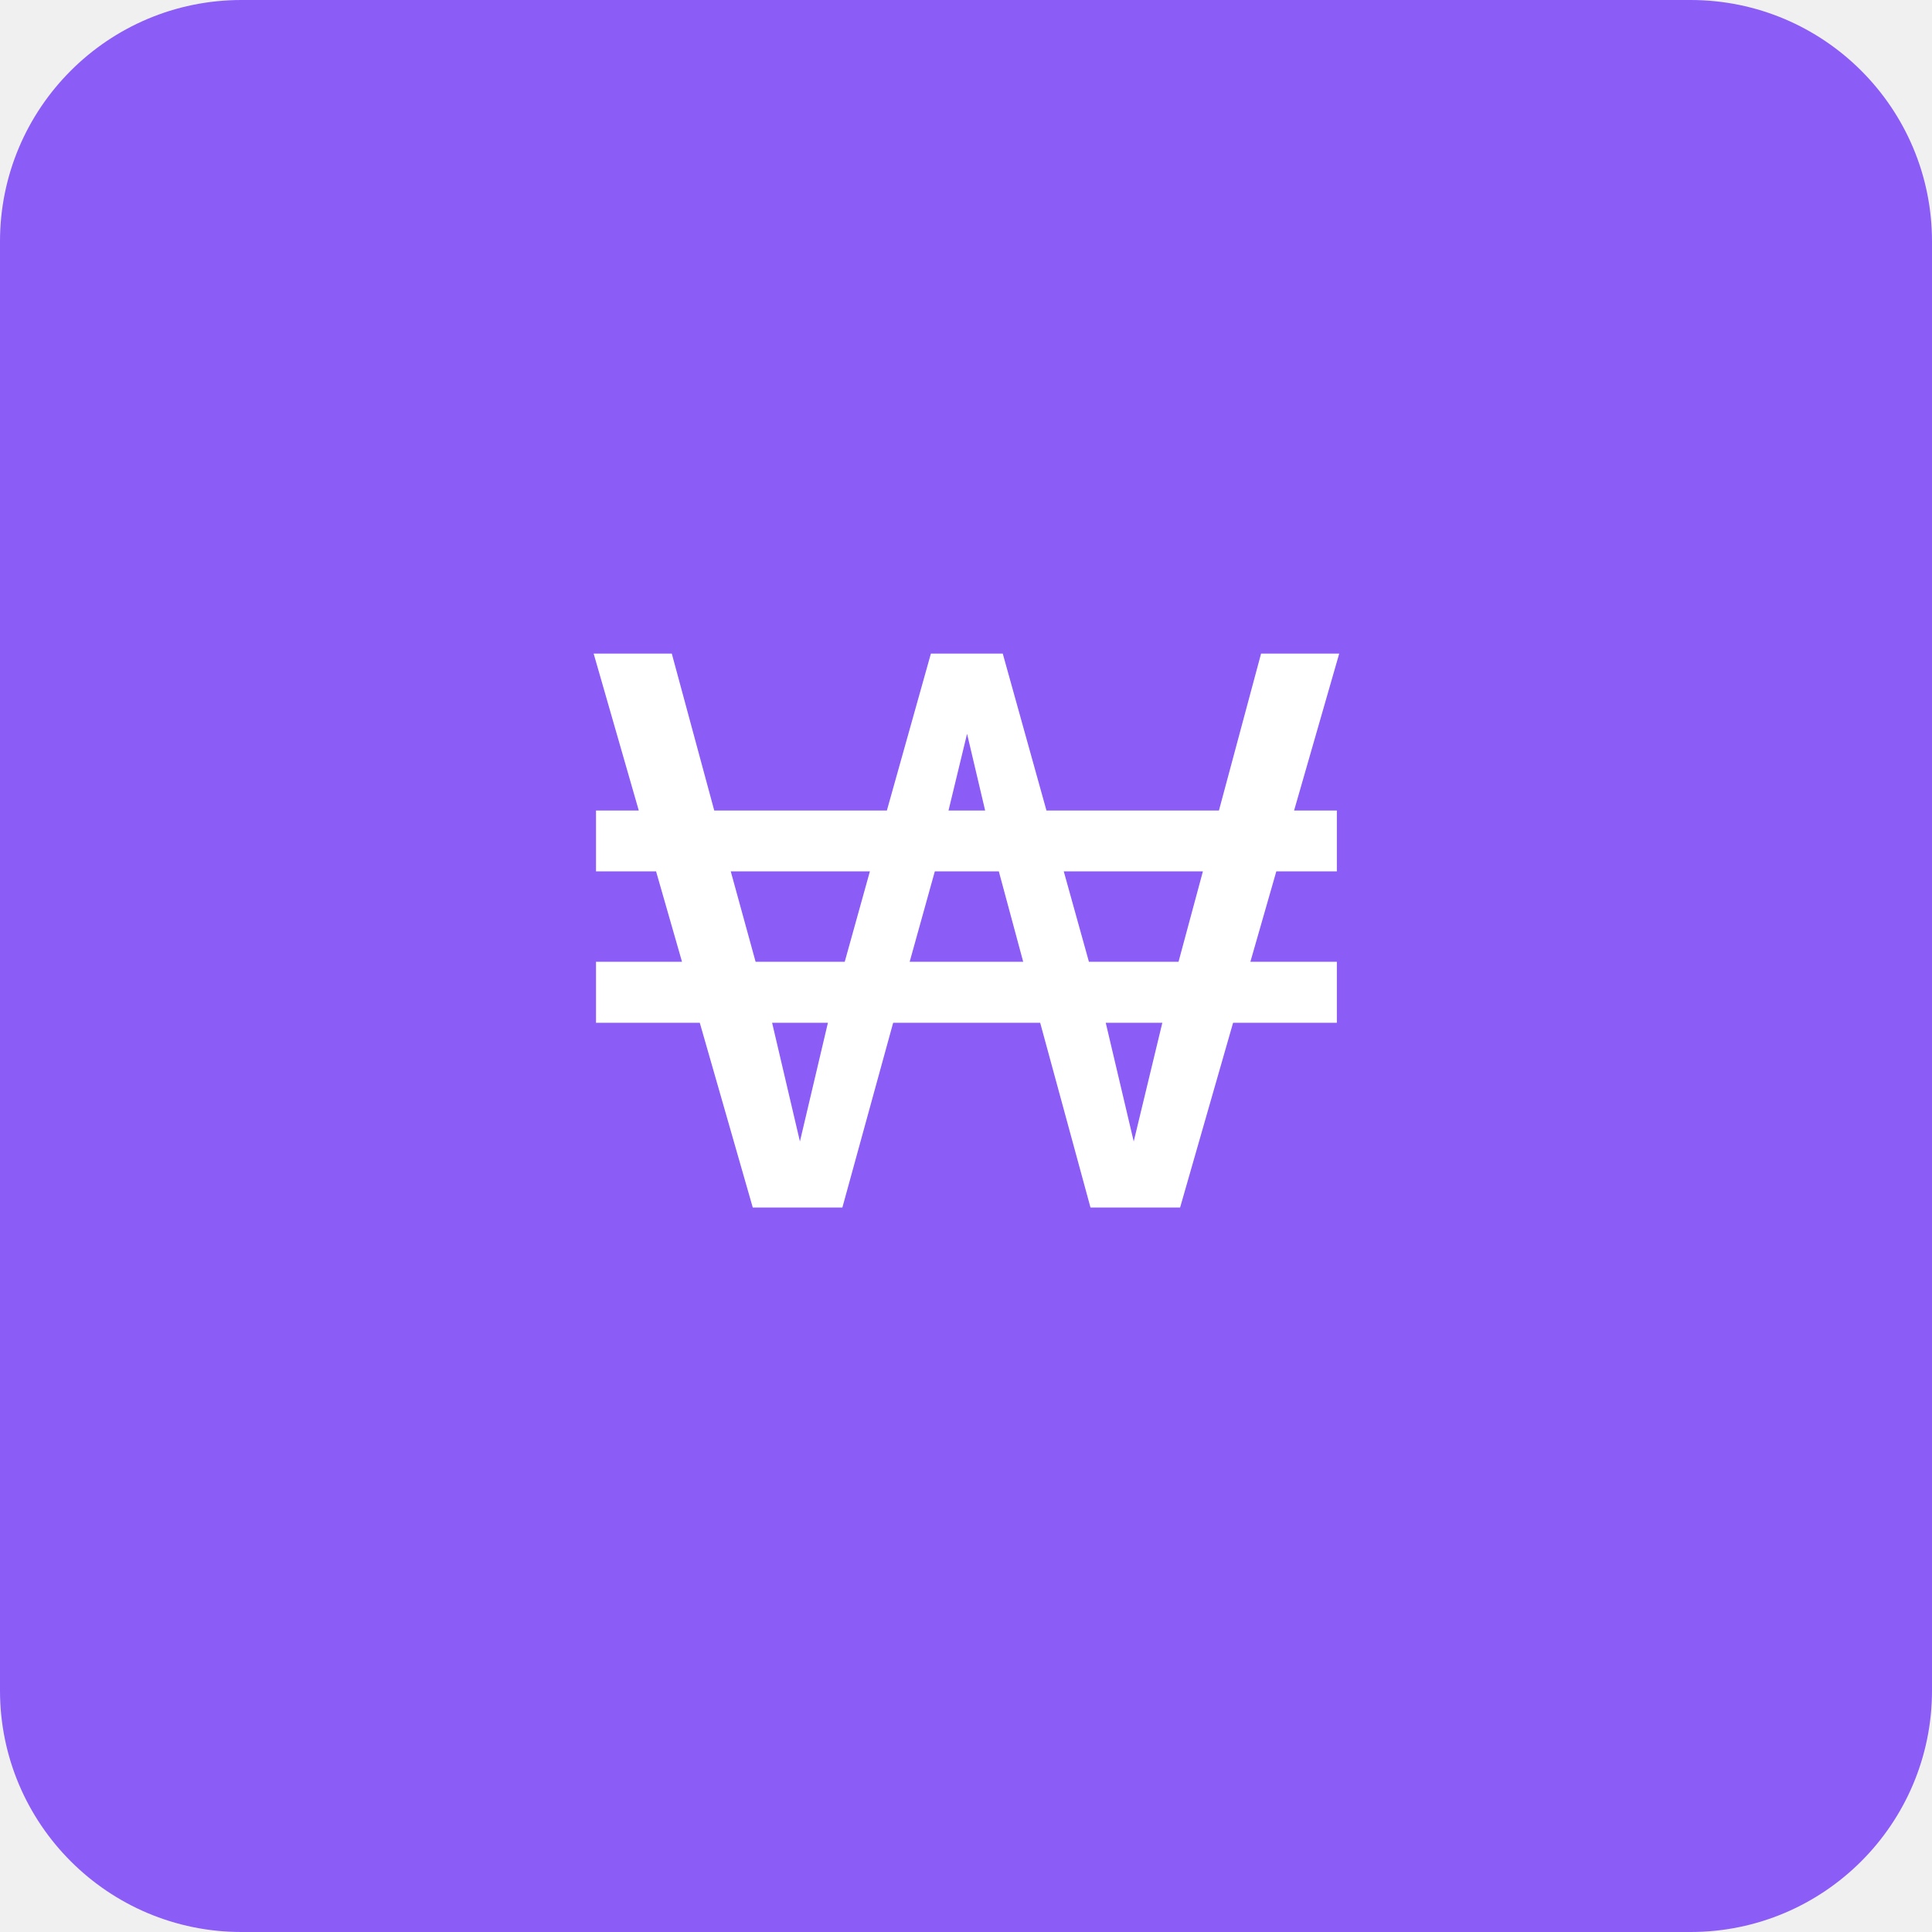
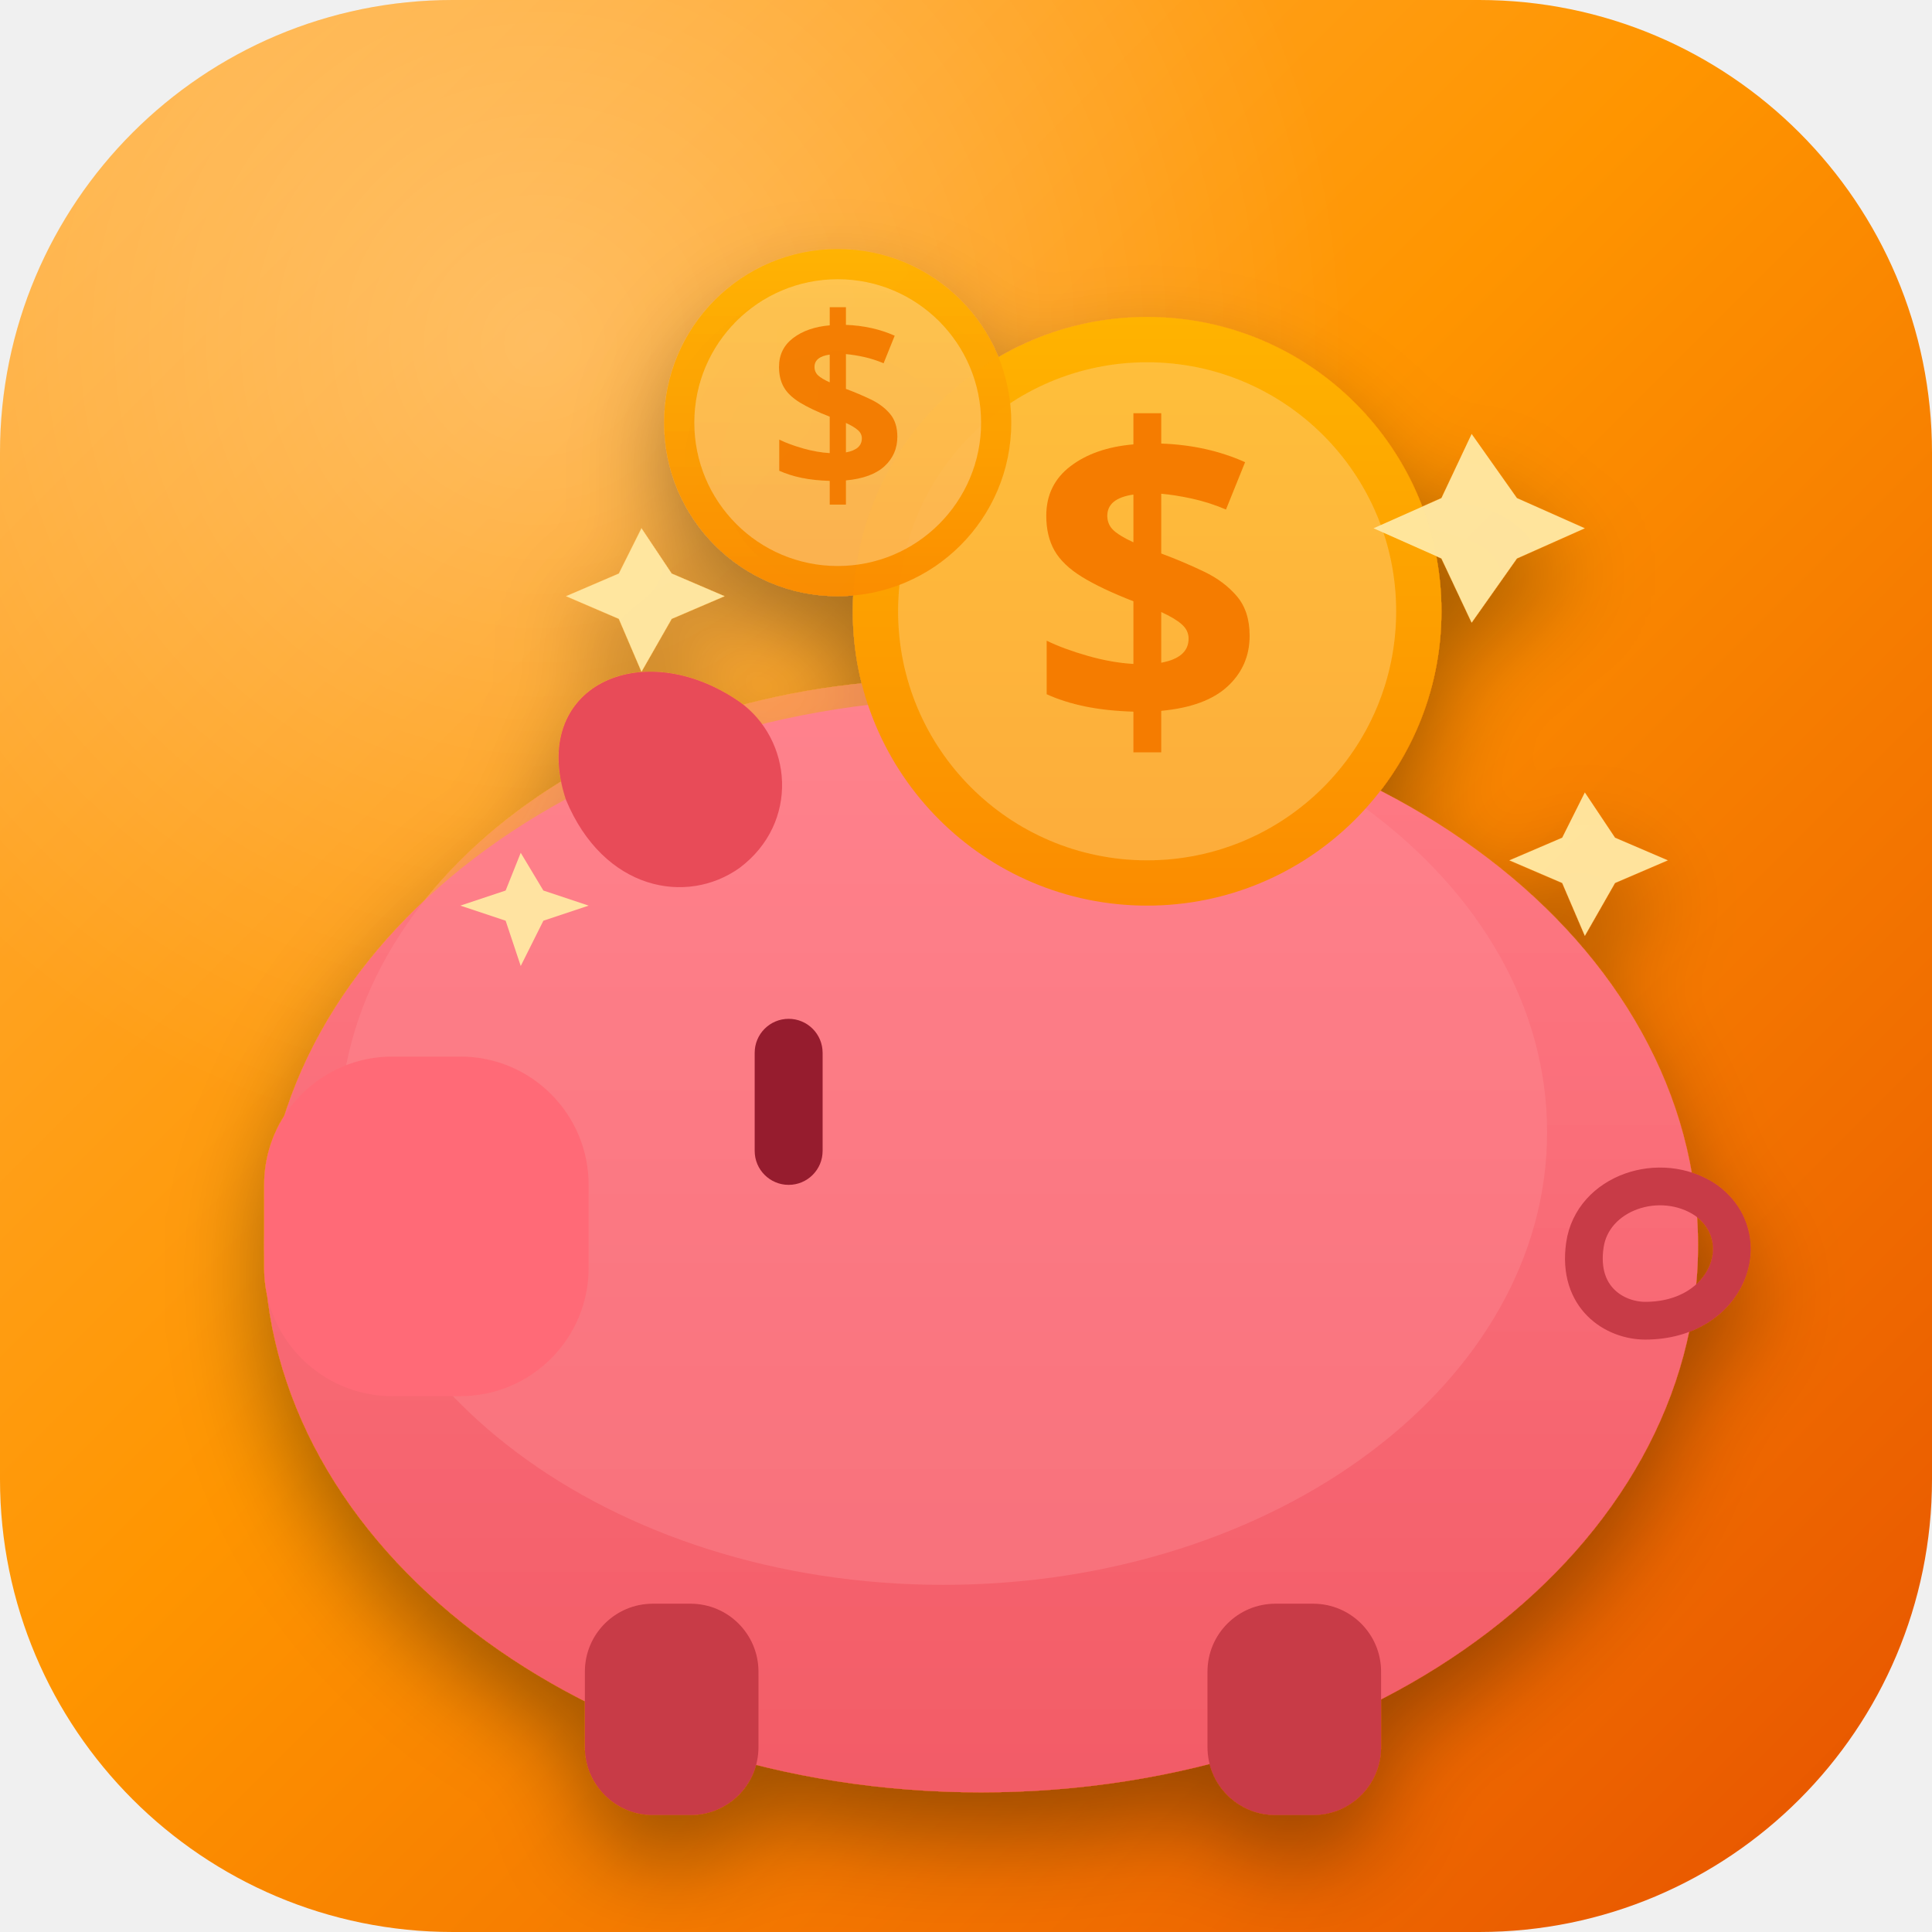
- <svg xmlns="http://www.w3.org/2000/svg" width="192" height="192" viewBox="0 0 192 192">
-   <rect width="192" height="192" rx="24" fill="#8b5cf6" />
-   <text x="96" y="120" font-family="Arial" font-size="80" fill="white" text-anchor="middle">₩</text>
+ <svg xmlns="http://www.w3.org/2000/svg" viewBox="0 0 512 512">
+   <defs>
+     <linearGradient id="bg" x1="0" y1="0" x2="1" y2="1">
+       <stop offset="0%" stop-color="#FFB347" />
+       <stop offset="45%" stop-color="#FF9500" />
+       <stop offset="100%" stop-color="#E65100" />
+     </linearGradient>
+     <radialGradient id="shine" cx="28%" cy="18%" r="70%">
+       <stop offset="0%" stop-color="#FFFFFF" stop-opacity="0.28" />
+       <stop offset="60%" stop-color="#FFFFFF" stop-opacity="0.00" />
+     </radialGradient>
+     <filter id="softShadow" x="-25%" y="-25%" width="150%" height="150%">
+       <feGaussianBlur in="SourceAlpha" stdDeviation="12" />
+       <feOffset dx="0" dy="12" />
+       <feComponentTransfer>
+         <feFuncA type="linear" slope="0.35" />
+       </feComponentTransfer>
+       <feMerge>
+         <feMergeNode />
+         <feMergeNode in="SourceGraphic" />
+       </feMerge>
+     </filter>
+     <linearGradient id="pigGrad" x1="0" y1="0" x2="0" y2="1">
+       <stop offset="0%" stop-color="#FF7B86" />
+       <stop offset="100%" stop-color="#F25B66" />
+     </linearGradient>
+     <linearGradient id="coinGrad" x1="0" y1="0" x2="0" y2="1">
+       <stop offset="0%" stop-color="#FFB300" />
+       <stop offset="100%" stop-color="#FB8C00" />
+     </linearGradient>
+   </defs>
+   <rect width="512" height="512" rx="120" fill="url(#bg)" />
+   <rect width="512" height="512" rx="120" fill="url(#shine)" />
+   <g filter="url(#softShadow)">
+     <ellipse cx="260" cy="330" rx="190" ry="145" fill="url(#pigGrad)" />
+     <ellipse cx="250" cy="300" rx="160" ry="120" fill="#FF8E97" opacity="0.35" />
+     <rect x="70" y="280" width="86" height="90" rx="34" fill="#FF6B77" />
+     <path d="M150 212 C140 182 170 168 196 186 C210 196 212 218 196 230 C182 240 160 236 150 212 Z" fill="#E84C59" />
+     <rect x="200" y="270" width="18" height="44" rx="9" fill="#8B1023" opacity="0.9" />
+     <rect x="155" y="425" width="46" height="56" rx="18" fill="#C83A46" />
+     <rect x="320" y="425" width="46" height="56" rx="18" fill="#C83A46" />
+     <path d="M436 350 C458 350 466 328 452 318 C440 310 422 316 420 330 C418 344 428 350 436 350" fill="none" stroke="#C83A46" stroke-width="10" stroke-linecap="round" />
+     <g>
+       <circle cx="304" cy="162" r="78" fill="url(#coinGrad)" />
+       <circle cx="304" cy="162" r="66" fill="#FFD180" opacity="0.45" />
+       <text x="304" y="193" font-family="Arial Black, system-ui, sans-serif" font-size="110" font-weight="900" fill="#F57C00" text-anchor="middle">$</text>
+     </g>
+     <g opacity="0.95">
+       <circle cx="222" cy="112" r="46" fill="url(#coinGrad)" />
+       <circle cx="222" cy="112" r="38" fill="#FFE0B2" opacity="0.45" />
+       <text x="222" y="130" font-family="Arial Black, system-ui, sans-serif" font-size="64" font-weight="900" fill="#F57C00" text-anchor="middle">$</text>
+     </g>
+     <g fill="#FFE8A3" opacity="0.95">
+       <path d="M390 115 L402 132 L420 140 L402 148 L390 165 L382 148 L364 140 L382 132 Z" />
+       <path d="M420 210 L428 222 L442 228 L428 234 L420 248 L414 234 L400 228 L414 222 Z" />
+       <path d="M170 140 L178 152 L192 158 L178 164 L170 178 L164 164 L150 158 L164 152 Z" />
+       <path d="M138 226 L144 236 L156 240 L144 244 L138 256 L134 244 L122 240 L134 236 Z" />
+     </g>
+   </g>
</svg>
